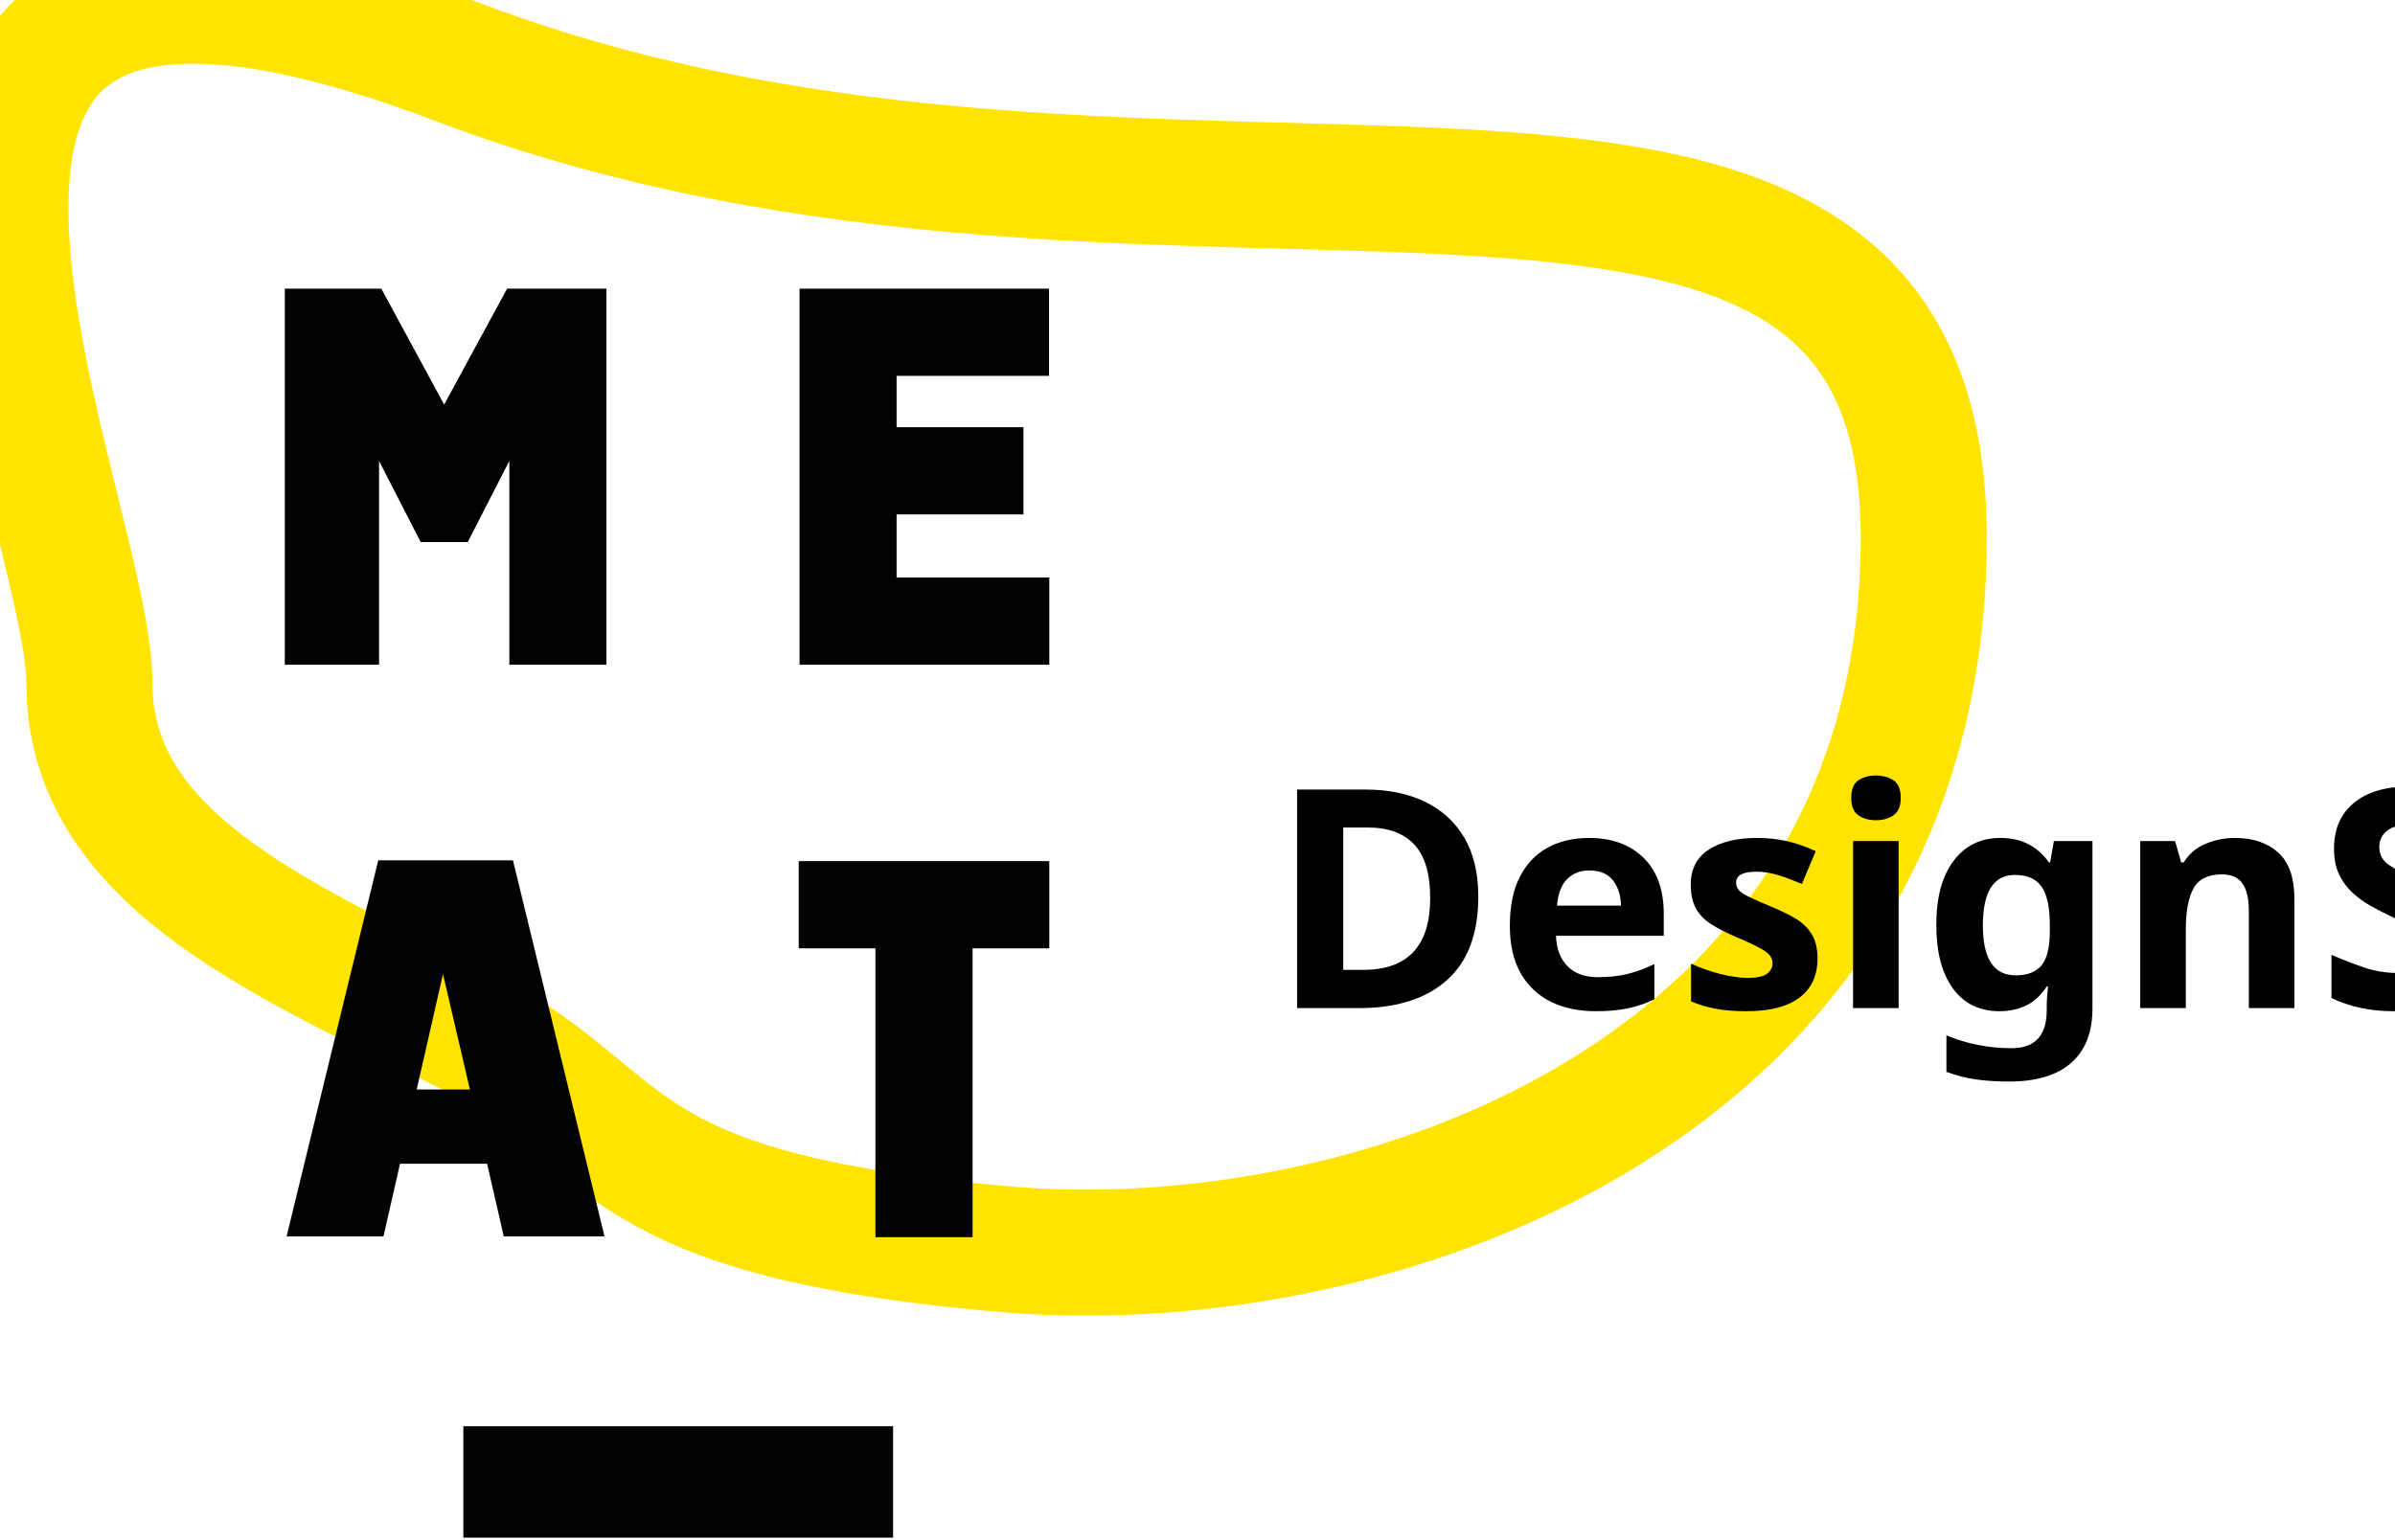
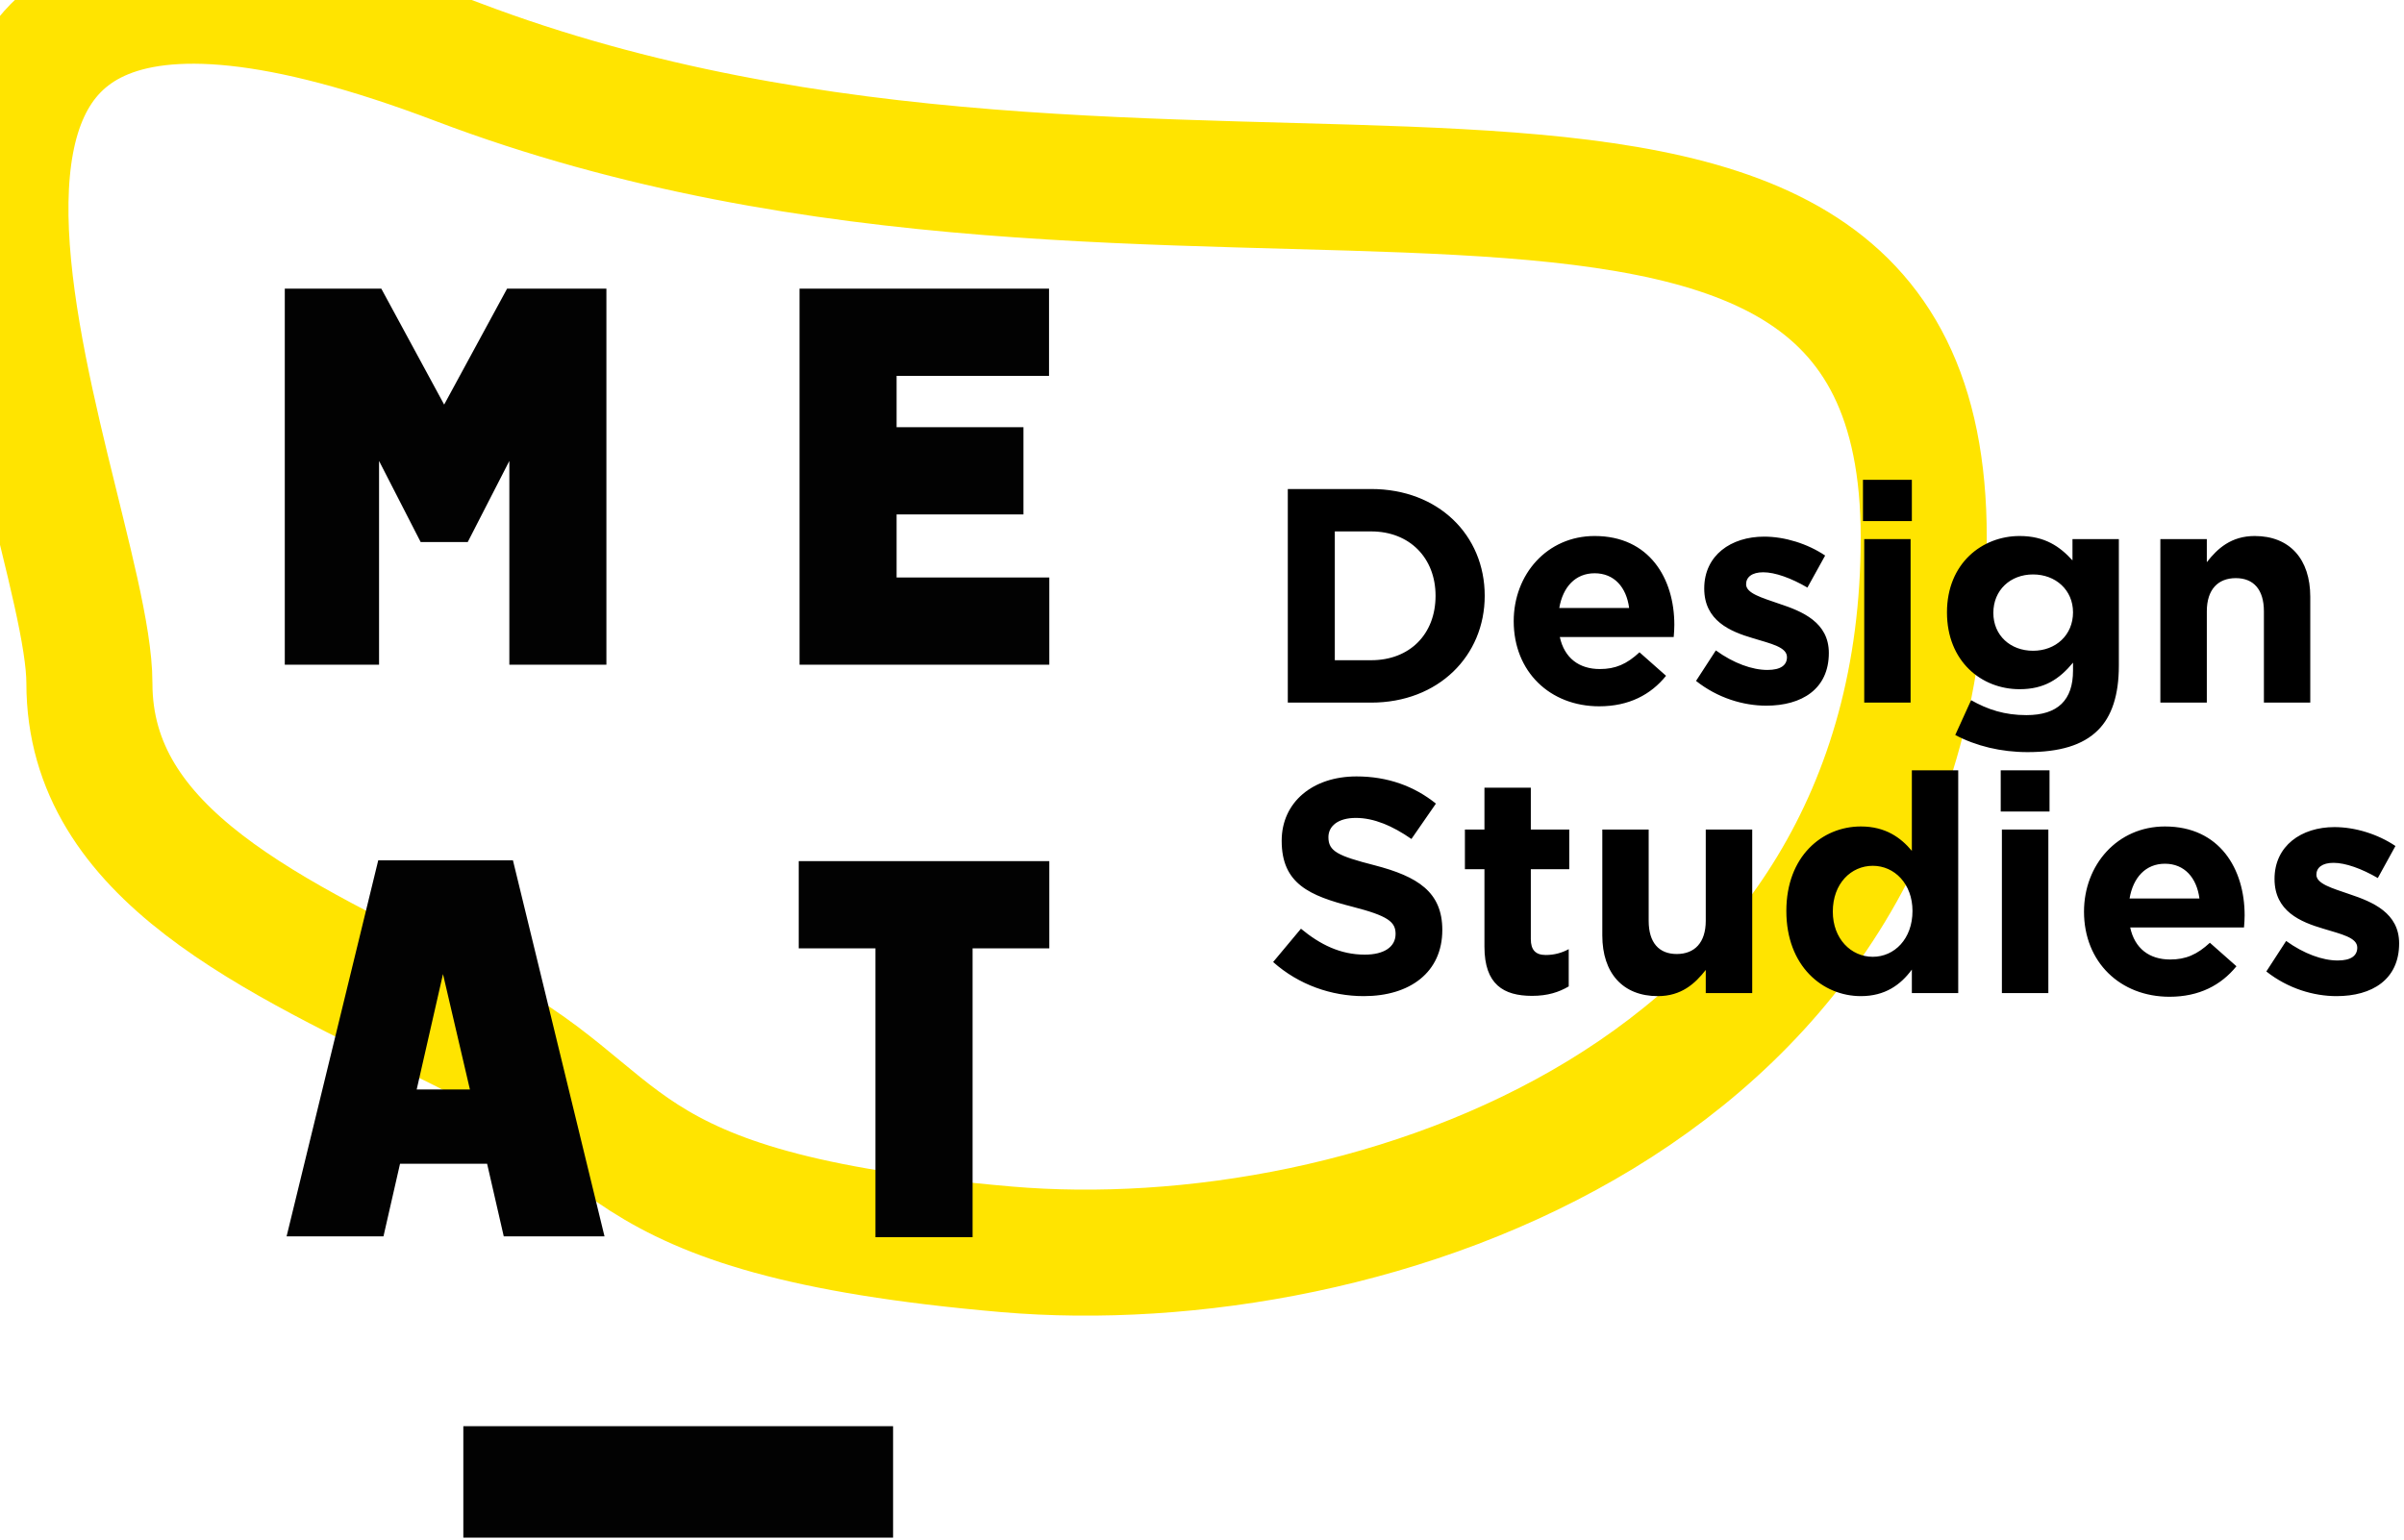
- <svg xmlns="http://www.w3.org/2000/svg" height="171" width="266" viewBox="0 0 266 171">
+ <svg xmlns="http://www.w3.org/2000/svg" height="171" width="267" viewBox="0 0 267 171">
  <path stroke-linejoin="miter" stroke-linecap="butt" stroke-width="14" stroke="#ffe400" fill="none" fill-rule="evenodd" d="M 50.83 114.06 C 30.16 103.89 9.93 94.94 9.93 75.91 C 9.93 55.24 -28.56 -23.26 50.83 6.89 C 130.23 37.03 213.66 -2.35 213.66 59.72 C 213.66 121.79 151.97 142.26 111.79 138.8 C 65.72 134.82 70.86 123.91 50.83 114.06 Z M 50.83 114.06" />
  <path fill="#020202" fill-rule="evenodd" d="M 51.46 170.83 L 99.19 170.83 L 99.19 158.45 L 51.46 158.45 L 51.46 170.83 Z M 56.32 32.07 L 49.33 44.95 L 42.35 32.07 L 31.63 32.07 L 31.63 73.85 L 42.1 73.85 L 42.1 51.21 L 46.72 60.22 L 51.95 60.22 L 56.57 51.21 L 56.57 73.85 L 67.35 73.85 L 67.35 32.07 L 56.32 32.07 Z M 88.8 32.07 L 88.8 73.85 L 116.54 73.85 L 116.54 64.16 L 99.58 64.16 L 99.58 57.15 L 113.67 57.15 L 113.67 47.46 L 99.58 47.46 L 99.58 41.76 L 116.51 41.76 L 116.51 32.07 L 88.8 32.07 Z M 42.01 95.58 L 31.83 137.36 L 42.59 137.36 L 44.43 129.29 L 54.1 129.29 L 55.95 137.36 L 67.14 137.36 L 56.97 95.58 L 42.01 95.58 Z M 49.2 108.22 L 52.19 121.04 L 46.28 121.04 L 49.2 108.22 Z M 88.71 95.67 L 88.71 105.36 L 97.23 105.36 L 97.23 137.45 L 108.02 137.45 L 108.02 105.36 L 116.54 105.36 L 116.54 95.67 L 88.71 95.67 Z M 88.71 95.67" />
-   <text font-weight="700" font-size="34" font-family="Gotham Pro" fill="#000000" y="112" x="141">
-     <tspan>Design
- Studies</tspan>
-   </text>
+   <path fill="#000000" fill-rule="evenodd" d="M 143.03 78.06 L 152.29 78.06 C 159.75 78.06 164.9 72.87 164.9 66.19 C 164.9 59.45 159.75 54.33 152.29 54.33 L 143.03 54.33 L 143.03 78.06 Z M 148.25 73.35 L 148.25 59.04 L 152.29 59.04 C 156.56 59.04 159.44 61.99 159.44 66.19 C 159.44 70.47 156.56 73.35 152.29 73.35 L 148.25 73.35 Z M 177.62 78.47 C 180.91 78.47 183.35 77.18 185.04 75.08 L 182.09 72.47 C 180.67 73.79 179.41 74.33 177.69 74.33 C 175.38 74.33 173.75 73.11 173.24 70.77 L 185.89 70.77 C 185.93 70.3 185.96 69.82 185.96 69.42 C 185.96 64.26 183.18 59.55 177.11 59.55 C 171.82 59.55 168.12 63.82 168.12 69.01 C 168.12 74.64 172.16 78.47 177.62 78.47 L 177.62 78.47 Z M 173.18 67.55 C 173.58 65.21 174.97 63.69 177.11 63.69 C 179.28 63.69 180.64 65.24 180.94 67.55 L 173.18 67.55 Z M 196.17 78.4 C 200.1 78.4 203.12 76.57 203.12 72.54 C 203.12 69.14 200.17 67.92 197.62 67.08 C 195.66 66.4 193.93 65.92 193.93 64.91 C 193.93 64.13 194.57 63.58 195.83 63.58 C 197.15 63.58 198.95 64.23 200.74 65.28 L 202.71 61.72 C 200.74 60.4 198.23 59.62 195.93 59.62 C 192.27 59.62 189.28 61.68 189.28 65.38 C 189.28 68.97 192.16 70.16 194.71 70.91 C 196.71 71.52 198.47 71.89 198.47 73.01 C 198.47 73.89 197.79 74.43 196.3 74.43 C 194.61 74.43 192.54 73.69 190.57 72.26 L 188.37 75.65 C 190.77 77.55 193.62 78.4 196.17 78.4 L 196.17 78.4 Z M 206.91 57.89 L 212.34 57.89 L 212.34 53.31 L 206.91 53.31 L 206.91 57.89 Z M 207.05 78.06 L 212.2 78.06 L 212.2 59.89 L 207.05 59.89 L 207.05 78.06 Z M 225.19 83.56 C 228.72 83.56 231.33 82.81 233.02 81.11 C 234.55 79.59 235.33 77.21 235.33 73.96 L 235.33 59.89 L 230.18 59.89 L 230.18 62.26 C 228.79 60.73 227.12 59.55 224.31 59.55 C 220.14 59.55 216.24 62.6 216.24 68.03 C 216.24 73.48 220.07 76.57 224.31 76.57 C 227.06 76.57 228.72 75.45 230.24 73.62 L 230.24 74.5 C 230.24 77.76 228.58 79.45 225.06 79.45 C 222.65 79.45 220.78 78.84 218.92 77.79 L 217.16 81.66 C 219.46 82.88 222.24 83.56 225.19 83.56 L 225.19 83.56 Z M 225.8 72.3 C 223.29 72.3 221.39 70.6 221.39 68.09 C 221.39 65.55 223.29 63.82 225.8 63.82 C 228.31 63.82 230.24 65.55 230.24 68.03 C 230.24 70.57 228.31 72.3 225.8 72.3 L 225.8 72.3 Z M 239.94 78.06 L 245.1 78.06 L 245.1 67.92 C 245.1 65.48 246.35 64.23 248.32 64.23 C 250.28 64.23 251.44 65.48 251.44 67.92 L 251.44 78.06 L 256.59 78.06 L 256.59 66.3 C 256.59 62.13 254.32 59.55 250.42 59.55 C 247.81 59.55 246.28 60.94 245.1 62.46 L 245.1 59.89 L 239.94 59.89 L 239.94 78.06 Z M 151.47 110.67 C 156.59 110.67 160.19 108.03 160.19 103.32 C 160.19 99.11 157.48 97.38 152.66 96.13 C 148.56 95.08 147.54 94.57 147.54 93.01 C 147.54 91.79 148.59 90.87 150.59 90.87 C 152.59 90.87 154.66 91.75 156.76 93.21 L 159.48 89.28 C 157.07 87.34 154.12 86.26 150.66 86.26 C 145.81 86.26 142.35 89.11 142.35 93.41 C 142.35 98.19 145.44 99.52 150.22 100.74 C 154.19 101.76 155 102.43 155 103.76 C 155 105.21 153.71 106.06 151.58 106.06 C 148.86 106.06 146.62 104.94 144.49 103.18 L 141.4 106.88 C 144.25 109.42 147.88 110.67 151.47 110.67 L 151.47 110.67 Z M 170.16 110.64 C 171.89 110.64 173.14 110.23 174.23 109.59 L 174.23 105.45 C 173.48 105.86 172.63 106.1 171.68 106.1 C 170.53 106.1 170.02 105.52 170.02 104.33 L 170.02 96.57 L 174.29 96.57 L 174.29 92.16 L 170.02 92.16 L 170.02 87.51 L 164.87 87.51 L 164.87 92.16 L 162.7 92.16 L 162.7 96.57 L 164.87 96.57 L 164.87 105.18 C 164.87 109.38 167 110.64 170.16 110.64 L 170.16 110.64 Z M 184.13 110.67 C 186.74 110.67 188.26 109.28 189.45 107.76 L 189.45 110.33 L 194.61 110.33 L 194.61 92.16 L 189.45 92.16 L 189.45 102.3 C 189.45 104.74 188.2 105.99 186.23 105.99 C 184.26 105.99 183.11 104.74 183.11 102.3 L 183.11 92.16 L 177.96 92.16 L 177.96 103.93 C 177.96 108.1 180.23 110.67 184.13 110.67 L 184.13 110.67 Z M 206.68 110.67 C 209.36 110.67 211.09 109.42 212.34 107.72 L 212.34 110.33 L 217.49 110.33 L 217.49 85.58 L 212.34 85.58 L 212.34 94.53 C 211.12 93.07 209.42 91.82 206.68 91.82 C 202.37 91.82 198.4 95.14 198.4 101.21 C 198.4 107.35 202.44 110.67 206.68 110.67 L 206.68 110.67 Z M 208 106.3 C 205.59 106.3 203.56 104.3 203.56 101.28 C 203.56 98.16 205.59 96.19 208 96.19 C 210.41 96.19 212.41 98.19 212.41 101.21 C 212.41 104.3 210.41 106.3 208 106.3 L 208 106.3 Z M 222.21 90.16 L 227.63 90.16 L 227.63 85.58 L 222.21 85.58 L 222.21 90.16 Z M 222.34 110.33 L 227.5 110.33 L 227.5 92.16 L 222.34 92.16 L 222.34 110.33 Z M 240.96 110.74 C 244.25 110.74 246.69 109.45 248.39 107.35 L 245.44 104.74 C 244.01 106.06 242.76 106.6 241.03 106.6 C 238.72 106.6 237.09 105.38 236.59 103.04 L 249.23 103.04 C 249.27 102.57 249.3 102.09 249.3 101.69 C 249.3 96.53 246.52 91.82 240.45 91.82 C 235.16 91.82 231.46 96.09 231.46 101.28 C 231.46 106.91 235.5 110.74 240.96 110.74 L 240.96 110.74 Z M 236.52 99.82 C 236.92 97.48 238.31 95.96 240.45 95.96 C 242.62 95.96 243.98 97.52 244.28 99.82 L 236.52 99.82 Z M 259.51 110.67 C 263.44 110.67 266.46 108.84 266.46 104.81 C 266.46 101.42 263.51 100.2 260.97 99.35 C 259 98.67 257.27 98.19 257.27 97.18 C 257.27 96.4 257.91 95.86 259.17 95.86 C 260.49 95.86 262.29 96.5 264.09 97.55 L 266.05 93.99 C 264.09 92.67 261.58 91.89 259.27 91.89 C 255.61 91.89 252.62 93.96 252.62 97.65 C 252.62 101.25 255.51 102.43 258.05 103.18 C 260.05 103.79 261.81 104.16 261.81 105.28 C 261.81 106.16 261.14 106.71 259.64 106.71 C 257.95 106.71 255.88 105.96 253.91 104.54 L 251.71 107.93 C 254.12 109.83 256.96 110.67 259.51 110.67 L 259.51 110.67 Z M 259.51 110.67" />
</svg>
